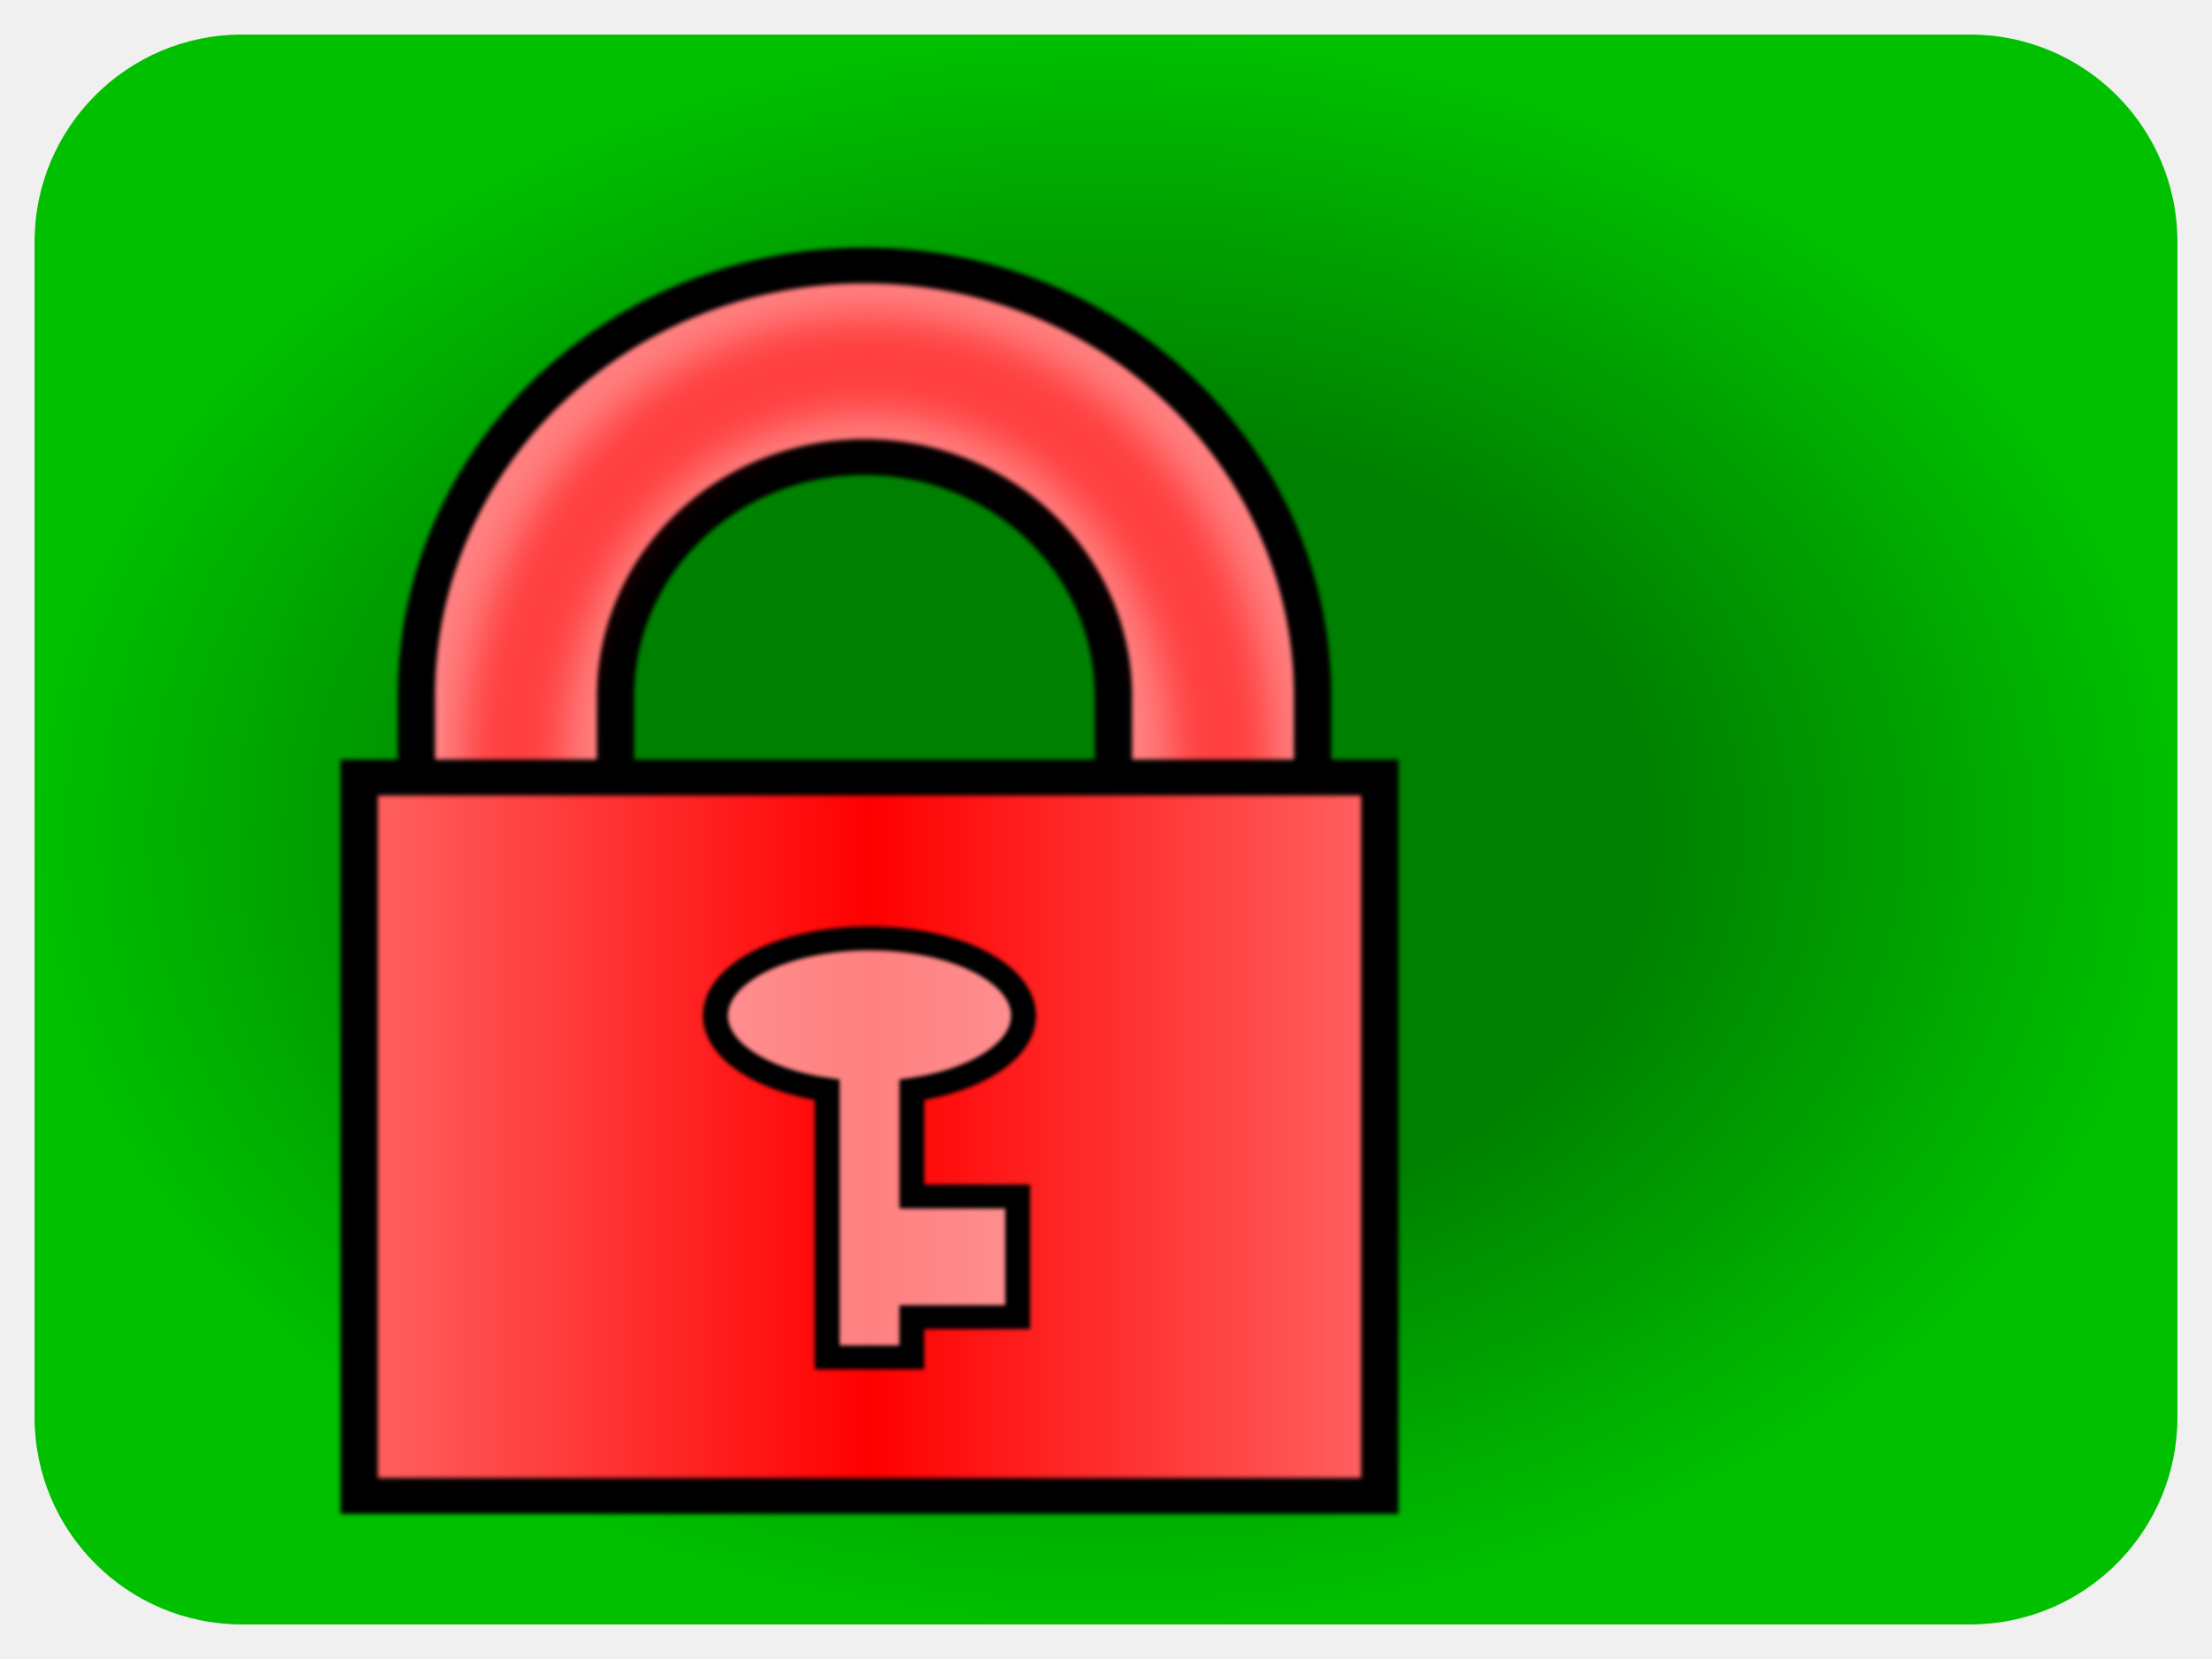
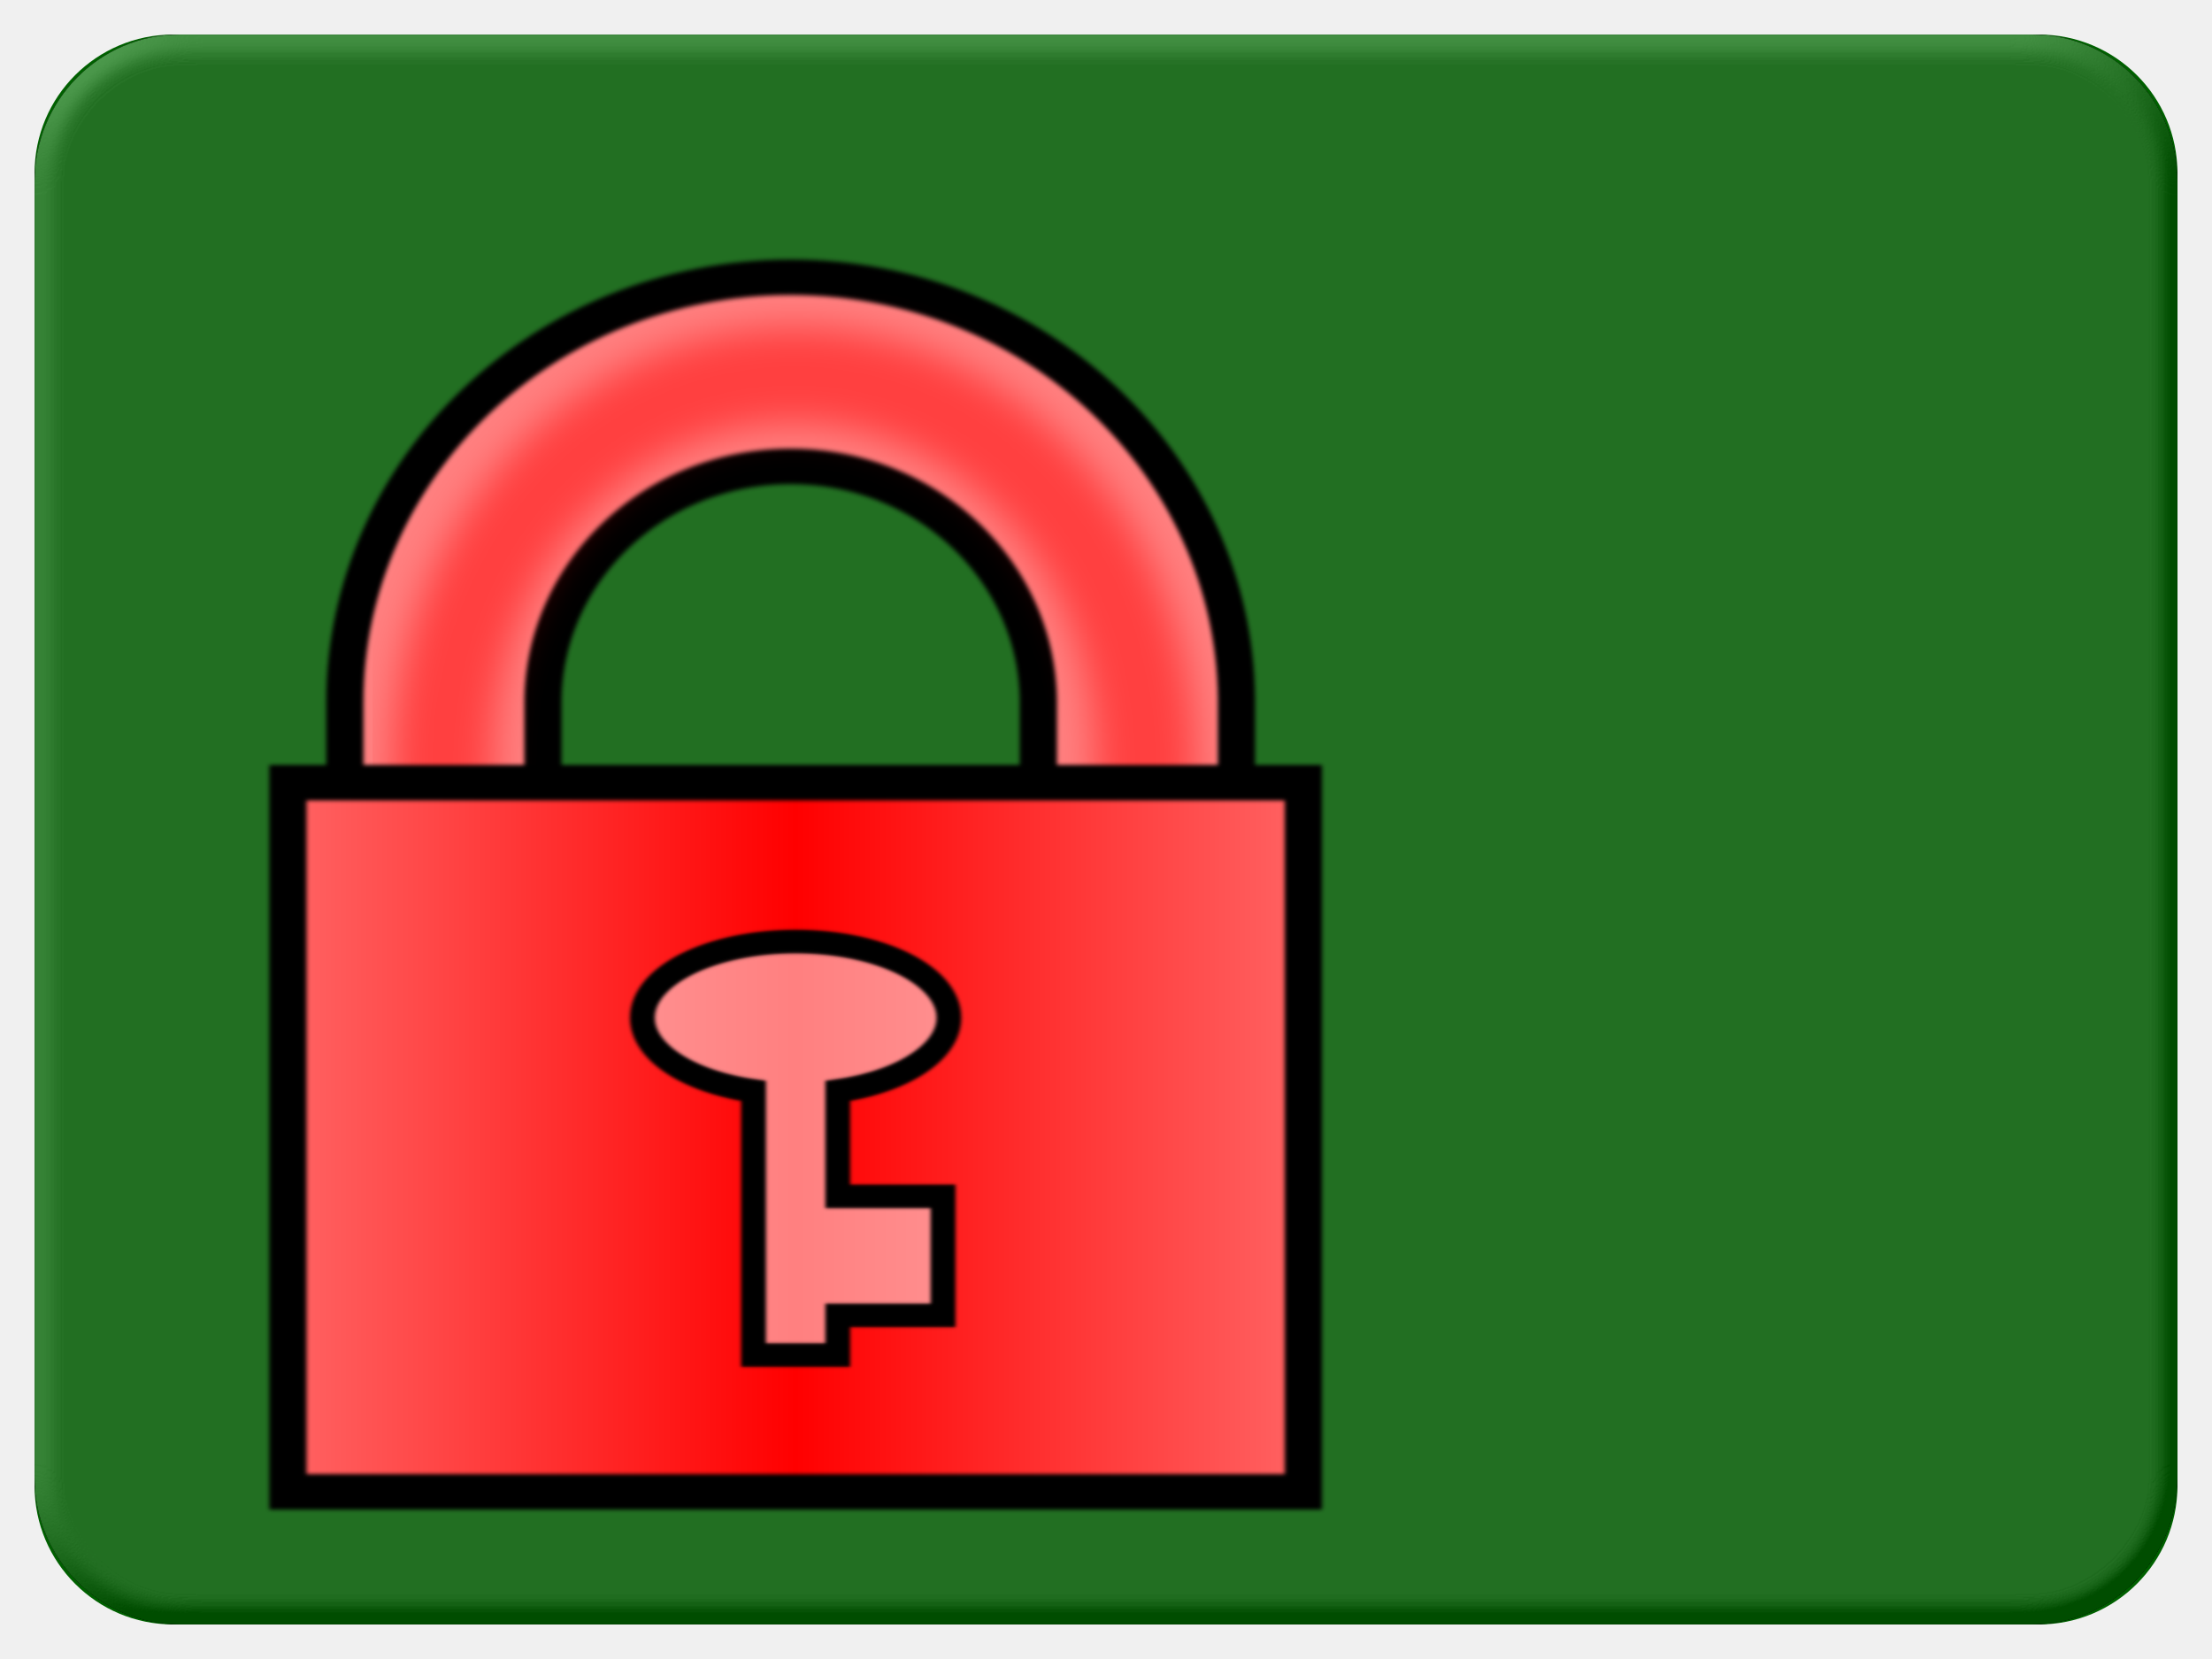
<svg xmlns="http://www.w3.org/2000/svg" xmlns:ns1="http://www.openswatchbook.org/uri/2009/osb" xmlns:xlink="http://www.w3.org/1999/xlink" width="64" height="48" id="svg2" version="1.1">
  <defs id="defs4">
    <linearGradient id="linearGradient3874">
      <stop style="stop-color:#008000;stop-opacity:1;" offset="0" id="stop3876" />
      <stop id="stop3888" offset="0.5" style="stop-color:#008000;stop-opacity:1;" />
      <stop id="stop3882" offset="1" style="stop-color:#00c000;stop-opacity:1;" />
    </linearGradient>
    <linearGradient id="linearGradient5702">
      <stop style="stop-color:#00ff40;stop-opacity:1;" offset="0" id="stop5704" />
      <stop style="stop-color:#00ff40;stop-opacity:1;" offset="1" id="stop5706" />
    </linearGradient>
    <linearGradient id="linearGradient5279" ns1:paint="solid">
      <stop style="stop-color:#000000;stop-opacity:1;" offset="0" id="stop5281" />
    </linearGradient>
    <linearGradient id="linearGradient3057">
      <stop style="stop-color:#6464ff;stop-opacity:1;" offset="0" id="stop3059" />
      <stop id="stop3065" offset="0.5" style="stop-color:#0000ff;stop-opacity:1;" />
      <stop style="stop-color:#6464ff;stop-opacity:1;" offset="1" id="stop3061" />
    </linearGradient>
    <linearGradient xlink:href="#linearGradient3057" id="linearGradient3063" x1="60" y1="899.862" x2="475" y2="899.862" gradientUnits="userSpaceOnUse" />
-     <filter id="filter5403" color-interpolation-filters="sRGB">
-       <feGaussianBlur stdDeviation="7.763" id="feGaussianBlur5405" />
-     </filter>
-     <filter id="filter5607" color-interpolation-filters="sRGB">
-       <feGaussianBlur stdDeviation="0.925" id="feGaussianBlur5609" />
-     </filter>
-     <filter id="filter5611" color-interpolation-filters="sRGB">
-       <feGaussianBlur stdDeviation="0.887" id="feGaussianBlur5613" />
-     </filter>
-     <filter id="filter5639" color-interpolation-filters="sRGB">
-       <feGaussianBlur stdDeviation="0.747" id="feGaussianBlur5641" />
-     </filter>
    <linearGradient xlink:href="#linearGradient3057" id="linearGradient5651" gradientUnits="userSpaceOnUse" x1="60" y1="899.862" x2="475" y2="899.862" />
    <radialGradient xlink:href="#linearGradient5702" id="radialGradient5710" cx="184.5" cy="333" fx="184.5" fy="333" r="173.5" gradientTransform="matrix(1,0,0,1.066282,0,-22.07205)" gradientUnits="userSpaceOnUse" />
-     <filter id="filter5639-5" color-interpolation-filters="sRGB">
-       <feGaussianBlur id="feGaussianBlur5641-9" stdDeviation="0.747" />
-     </filter>
-     <filter id="filter5611-1" color-interpolation-filters="sRGB">
-       <feGaussianBlur id="feGaussianBlur5613-1" stdDeviation="0.887" />
-     </filter>
-     <filter id="filter5607-7" color-interpolation-filters="sRGB">
-       <feGaussianBlur id="feGaussianBlur5609-7" stdDeviation="0.925" />
-     </filter>
-     <filter id="filter5403-9" color-interpolation-filters="sRGB">
-       <feGaussianBlur id="feGaussianBlur5405-1" stdDeviation="7.763" />
-     </filter>
    <linearGradient gradientUnits="userSpaceOnUse" y2="899.862" x2="475" y1="899.862" x1="60" id="linearGradient3063-0" xlink:href="#linearGradient3057-6" />
    <linearGradient id="linearGradient3057-6">
      <stop id="stop3059-1" offset="0" style="stop-color:#ff6464;stop-opacity:1;" />
      <stop style="stop-color:#ff0000;stop-opacity:1;" offset="0.5" id="stop3065-0" />
      <stop id="stop3061-6" offset="1" style="stop-color:#ff6464;stop-opacity:1;" />
    </linearGradient>
    <linearGradient ns1:paint="solid" id="linearGradient5279-2">
      <stop id="stop5281-2" offset="0" style="stop-color:#000000;stop-opacity:1;" />
    </linearGradient>
    <linearGradient id="linearGradient5702-7">
      <stop id="stop5704-2" offset="0" style="stop-color:#00ff40;stop-opacity:1;" />
      <stop id="stop5706-7" offset="1" style="stop-color:#00ff40;stop-opacity:1;" />
    </linearGradient>
    <linearGradient xlink:href="#linearGradient3057-6" id="linearGradient3069" gradientUnits="userSpaceOnUse" x1="60" y1="899.862" x2="475" y2="899.862" />
    <linearGradient xlink:href="#linearGradient3057" id="linearGradient3071" gradientUnits="userSpaceOnUse" gradientTransform="translate(-519,-27)" x1="60" y1="899.862" x2="475" y2="899.862" />
    <radialGradient xlink:href="#linearGradient3874" id="radialGradient3886" cx="64" cy="1004.362" fx="64" fy="1004.362" r="63" gradientTransform="matrix(0.4920635,0,0,0.3650794,0.507937,661.6903)" gradientUnits="userSpaceOnUse" />
    <radialGradient xlink:href="#linearGradient3874-5" id="radialGradient3886-3" cx="64" cy="1004.362" fx="64" fy="1004.362" r="63" gradientTransform="matrix(1,0,0,0.7460317,0,255.0761)" gradientUnits="userSpaceOnUse" />
    <linearGradient id="linearGradient3874-5">
      <stop style="stop-color:#008000;stop-opacity:1;" offset="0" id="stop3876-5" />
      <stop id="stop3888-1" offset="0.5" style="stop-color:#008000;stop-opacity:1;" />
      <stop id="stop3882-8" offset="1" style="stop-color:#00c000;stop-opacity:1;" />
    </linearGradient>
    <linearGradient xlink:href="#linearGradient3057" id="linearGradient3947" gradientUnits="userSpaceOnUse" gradientTransform="translate(-519,-27)" x1="60" y1="899.862" x2="475" y2="899.862" />
+     <filter id="filter5607-7-4" color-interpolation-filters="sRGB">
+       <feGaussianBlur id="feGaussianBlur5609-7-8" stdDeviation="0.925" />
+     </filter>
+     <filter id="filter5403-9-2" color-interpolation-filters="sRGB">
+       <feGaussianBlur id="feGaussianBlur5405-1-3" stdDeviation="7.763" />
+     </filter>
+     <linearGradient xlink:href="#linearGradient3057-6-0" id="linearGradient4781" gradientUnits="userSpaceOnUse" x1="60" y1="899.862" x2="475" y2="899.862" />
+     <linearGradient id="linearGradient3057-6-0">
+       <stop id="stop3059-1-9" offset="0" style="stop-color:#ff6464;stop-opacity:1;" />
+       <stop style="stop-color:#ff0000;stop-opacity:1;" offset="0.5" id="stop3065-0-0" />
+       <stop id="stop3061-6-7" offset="1" style="stop-color:#ff6464;stop-opacity:1;" />
+     </linearGradient>
+     <filter id="filter5611-1-0" color-interpolation-filters="sRGB">
+       <feGaussianBlur id="feGaussianBlur5613-1-2" stdDeviation="0.887" />
+     </filter>
+     <filter id="filter5639-5-0" color-interpolation-filters="sRGB">
+       <feGaussianBlur id="feGaussianBlur5641-9-0" stdDeviation="0.747" />
+     </filter>
+     <filter id="filter5607-0" color-interpolation-filters="sRGB">
+       <feGaussianBlur stdDeviation="0.925" id="feGaussianBlur5609-4" />
+     </filter>
+     <filter id="filter5403-0" color-interpolation-filters="sRGB">
+       <feGaussianBlur stdDeviation="7.763" id="feGaussianBlur5405-8" />
+     </filter>
+     <linearGradient xlink:href="#linearGradient3057-1" id="linearGradient4779" gradientUnits="userSpaceOnUse" gradientTransform="translate(-519,-27)" x1="60" y1="899.862" x2="475" y2="899.862" />
+     <linearGradient id="linearGradient3057-1">
+       <stop style="stop-color:#6464ff;stop-opacity:1;" offset="0" id="stop3059-9" />
+       <stop id="stop3065-9" offset="0.5" style="stop-color:#0000ff;stop-opacity:1;" />
+       <stop style="stop-color:#6464ff;stop-opacity:1;" offset="1" id="stop3061-3" />
+     </linearGradient>
+     <filter id="filter5611-9" color-interpolation-filters="sRGB">
+       <feGaussianBlur stdDeviation="0.887" id="feGaussianBlur5613-9" />
+     </filter>
+     <filter id="filter5639-1" color-interpolation-filters="sRGB">
+       <feGaussianBlur stdDeviation="0.747" id="feGaussianBlur5641-2" />
+     </filter>
+     <filter id="filter4656" color-interpolation-filters="sRGB">
+       <feGaussianBlur id="feGaussianBlur4658" stdDeviation="0.01" in="SourceGraphic" result="result0" />
+       <feColorMatrix id="feColorMatrix4660" result="fbSourceGraphicAlpha" in="result0" values="1 0 0 -1 0 1 0 1 -1 0 1 0 0 -1 0 -0.8 -1 0 4 -2.5 " />
+       <feGaussianBlur id="feGaussianBlur4662" result="result0" in="fbSourceGraphicAlpha" stdDeviation="0.5" />
+       <feDiffuseLighting id="feDiffuseLighting4664" surfaceScale="15" diffuseConstant="0.4" result="result6" lighting-color="#ffffff">
+         <feDistantLight id="feDistantLight4666" azimuth="235" elevation="25" />
+       </feDiffuseLighting>
+       <feComposite id="feComposite4668" in2="SourceGraphic" operator="in" result="result2" in="result6" />
+       <feComposite k4="0" k1="0" id="feComposite4670" in2="SourceGraphic" operator="arithmetic" k2="0.8" k3="0.8" />
+     </filter>
+     <linearGradient xlink:href="#linearGradient3057-1" id="linearGradient3184" gradientUnits="userSpaceOnUse" gradientTransform="translate(-519,-27)" x1="60" y1="899.862" x2="475" y2="899.862" />
+     <linearGradient xlink:href="#linearGradient3057-6-0" id="linearGradient3186" gradientUnits="userSpaceOnUse" x1="60" y1="899.862" x2="475" y2="899.862" />
  </defs>
  <g id="layer1" transform="translate(-1.1328125e-6,-1004.362)">
-     <rect style="opacity:1.0;fill:url(#radialGradient3886);fill-opacity:1;stroke:none" id="rect3849" width="62" height="46" x="1" y="1005.362" ry="6.001" />
-     <g id="g3057" transform="matrix(0.07203078,0,0,0.06928685,-17.94264,979.4475)">
+     <rect style="fill:#006000;fill-opacity:1;fill-rule:evenodd;stroke:none" id="rect4672" width="62" height="46" x="1" y="1005.362" ry="4.008" />
+     <rect style="fill:#006000;fill-opacity:1;fill-rule:evenodd;stroke:none;filter:url(#filter4656)" id="rect4654" width="90" height="66" x="3.14" y="3.049" transform="matrix(0.6888888,0,0,0.6969691,-1.162851,1003.237)" ry="6.098" />
+     <g id="g3057" transform="matrix(0.07166092,0,0,0.06839025,-19.85782,980.2118)">
      <g transform="translate(330.8497,-65.59439)" id="g5643">
-         <path style="fill:#ff8080;fill-opacity:1;fill-rule:evenodd;stroke:#000000;stroke-width:15;stroke-linecap:butt;stroke-linejoin:miter;stroke-miterlimit:4;stroke-opacity:1;stroke-dasharray:none;marker-mid:none;filter:url(#filter5607-7)" d="m 265.48,536.025 c -99.411,-7.3e-4 -179.999,80.589 -180,180 l 0,200 80,0 0,-200 c 0,-55.228 44.772,-100 100,-100 54.927,0 99.515,44.281 100,99.094 0.003,0.301 0,0.605 0,0.906 l 0,198.188 80,0 0,-199.812 c -5.7e-4,-0.062 6.3e-4,-0.125 0,-0.188 -0.993,-98.685 -81.287,-178.187 -180,-178.188 z" id="path2906-6" />
-         <path style="fill:none;stroke:#ff0000;stroke-width:40;stroke-linecap:butt;stroke-linejoin:round;stroke-miterlimit:4;stroke-opacity:0.502;stroke-dasharray:none;filter:url(#filter5403-9)" d="m -439.903,931.648 0,-177.484 c -4.5e-4,-0.056 4.9e-4,-0.111 0,-0.167 -0.782,-87.657 -64.012,-158.275 -141.747,-158.275 -78.285,-6.5e-4 -141.747,71.583 -141.747,159.885 l 0,177.65" id="path2906-7-3" transform="matrix(1,0,0,1.019235,848.5281,-29.64125)" />
-         <rect style="fill:url(#linearGradient3069);fill-rule:evenodd;stroke:#000000;stroke-width:15;stroke-linecap:butt;stroke-linejoin:miter;stroke-miterlimit:4;stroke-opacity:1;stroke-dasharray:none;filter:url(#filter5611-1)" id="rect2934-9" width="410" height="300" x="62.5" y="749.862" />
-         <path style="fill:#ffffff;fill-opacity:0.502;fill-rule:evenodd;stroke:#000000;stroke-width:10;stroke-linecap:butt;stroke-linejoin:miter;stroke-miterlimit:4;stroke-opacity:1;stroke-dasharray:none;filter:url(#filter5639-5)" d="m 267.5,817.051 c -34.16,0 -61.869,14.42 -61.869,32.22 0,14.725 18.973,27.136 44.86,30.986 l 0,111.745 34.017,0 0,-16.792 42.521,0 0,-50.376 -42.521,0 0,-44.577 c 25.887,-3.851 44.86,-16.262 44.86,-30.986 0,-17.799 -27.708,-32.22 -61.869,-32.22 z" id="path3734-4" />
+         <path style="fill:#ff8080;fill-opacity:1;fill-rule:evenodd;stroke:#000000;stroke-width:15;stroke-linecap:butt;stroke-linejoin:miter;stroke-miterlimit:4;stroke-opacity:1;stroke-dasharray:none;marker-mid:none;filter:url(#filter5607-7-4)" d="m 265.48,536.025 c -99.411,-7.3e-4 -179.999,80.589 -180,180 l 0,200 80,0 0,-200 c 0,-55.228 44.772,-100 100,-100 54.927,0 99.515,44.281 100,99.094 0.003,0.301 0,0.605 0,0.906 l 0,198.188 80,0 0,-199.812 c -5.7e-4,-0.062 6.3e-4,-0.125 0,-0.188 -0.993,-98.685 -81.287,-178.187 -180,-178.188 z" id="path2906-6" />
+         <path style="fill:none;stroke:#ff0000;stroke-width:40;stroke-linecap:butt;stroke-linejoin:round;stroke-miterlimit:4;stroke-opacity:0.502;stroke-dasharray:none;filter:url(#filter5403-9-2)" d="m -439.903,931.648 0,-177.484 c -4.5e-4,-0.056 4.9e-4,-0.111 0,-0.167 -0.782,-87.657 -64.012,-158.275 -141.747,-158.275 -78.285,-6.5e-4 -141.747,71.583 -141.747,159.885 l 0,177.65" id="path2906-7-3" transform="matrix(1,0,0,1.019235,848.5281,-29.64125)" />
+         <rect style="fill:url(#linearGradient3186);fill-rule:evenodd;stroke:#000000;stroke-width:15;stroke-linecap:butt;stroke-linejoin:miter;stroke-miterlimit:4;stroke-opacity:1;stroke-dasharray:none;filter:url(#filter5611-1-0)" id="rect2934-9" width="410" height="300" x="62.5" y="749.862" />
+         <path style="fill:#ffffff;fill-opacity:0.502;fill-rule:evenodd;stroke:#000000;stroke-width:10;stroke-linecap:butt;stroke-linejoin:miter;stroke-miterlimit:4;stroke-opacity:1;stroke-dasharray:none;filter:url(#filter5639-5-0)" d="m 267.5,817.051 c -34.16,0 -61.869,14.42 -61.869,32.22 0,14.725 18.973,27.136 44.86,30.986 l 0,111.745 34.017,0 0,-16.792 42.521,0 0,-50.376 -42.521,0 0,-44.577 c 25.887,-3.851 44.86,-16.262 44.86,-30.986 0,-17.799 -27.708,-32.22 -61.869,-32.22 z" id="path3734-4" />
      </g>
    </g>
  </g>
</svg>
